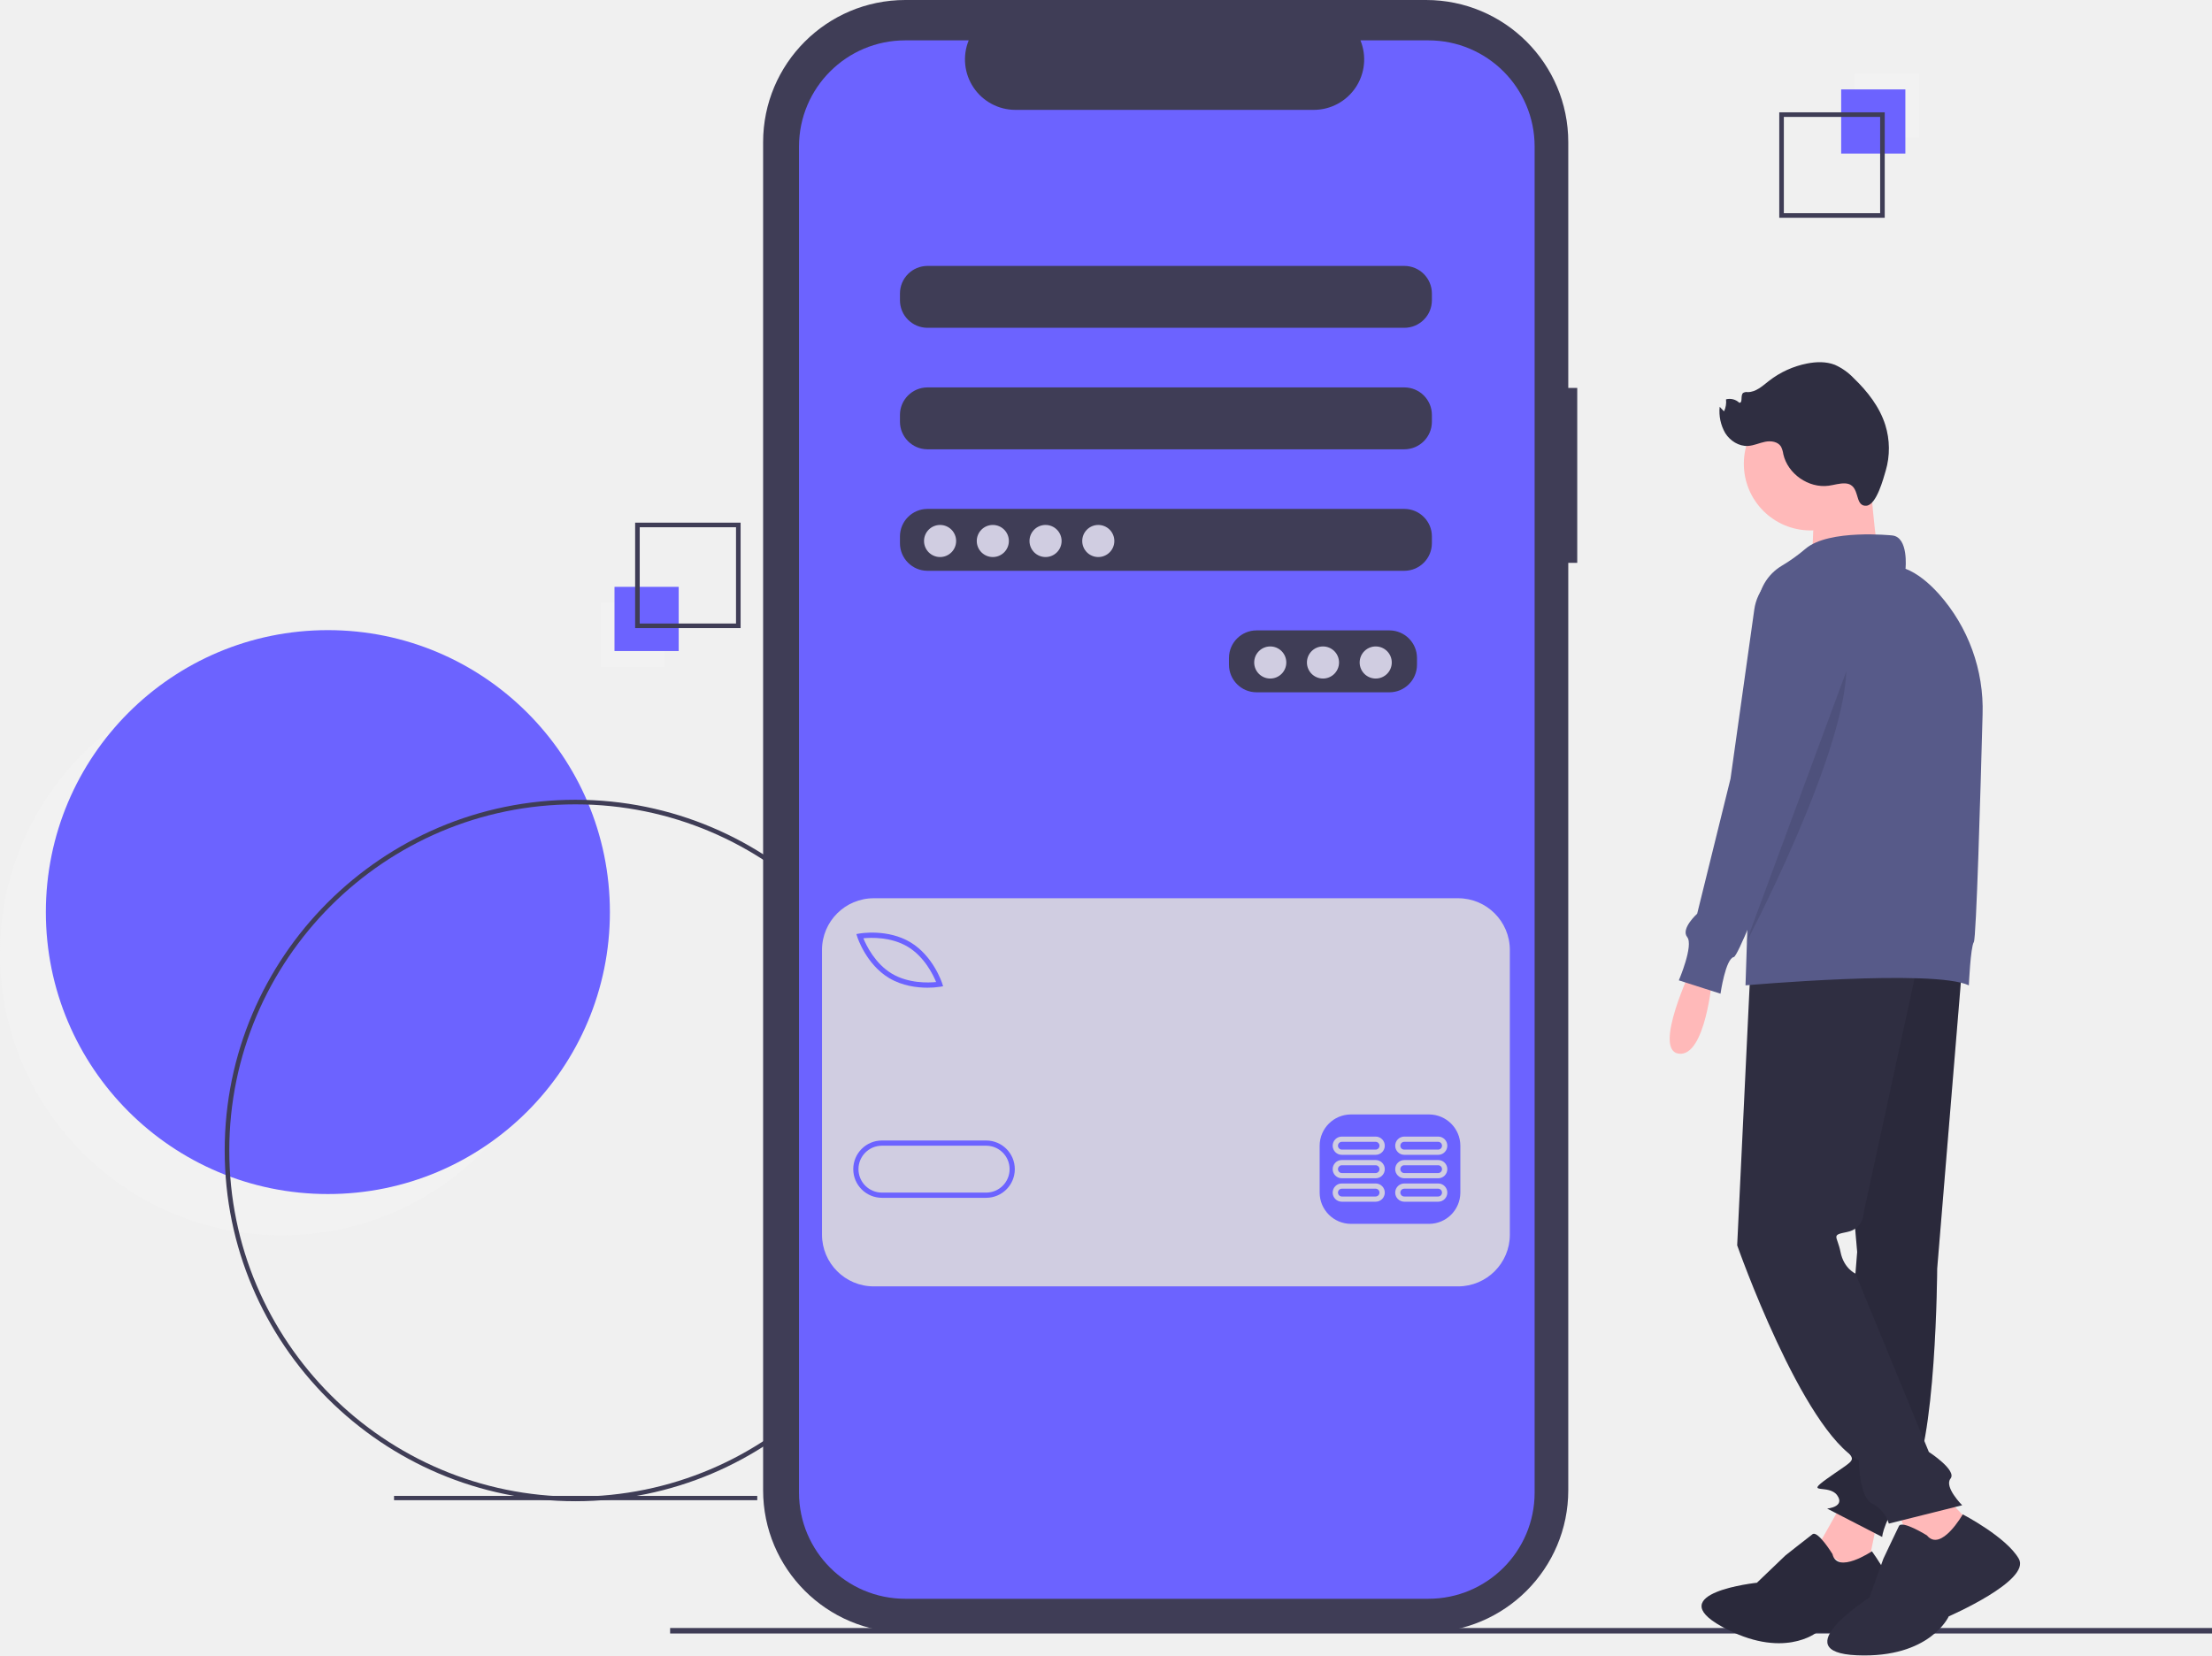
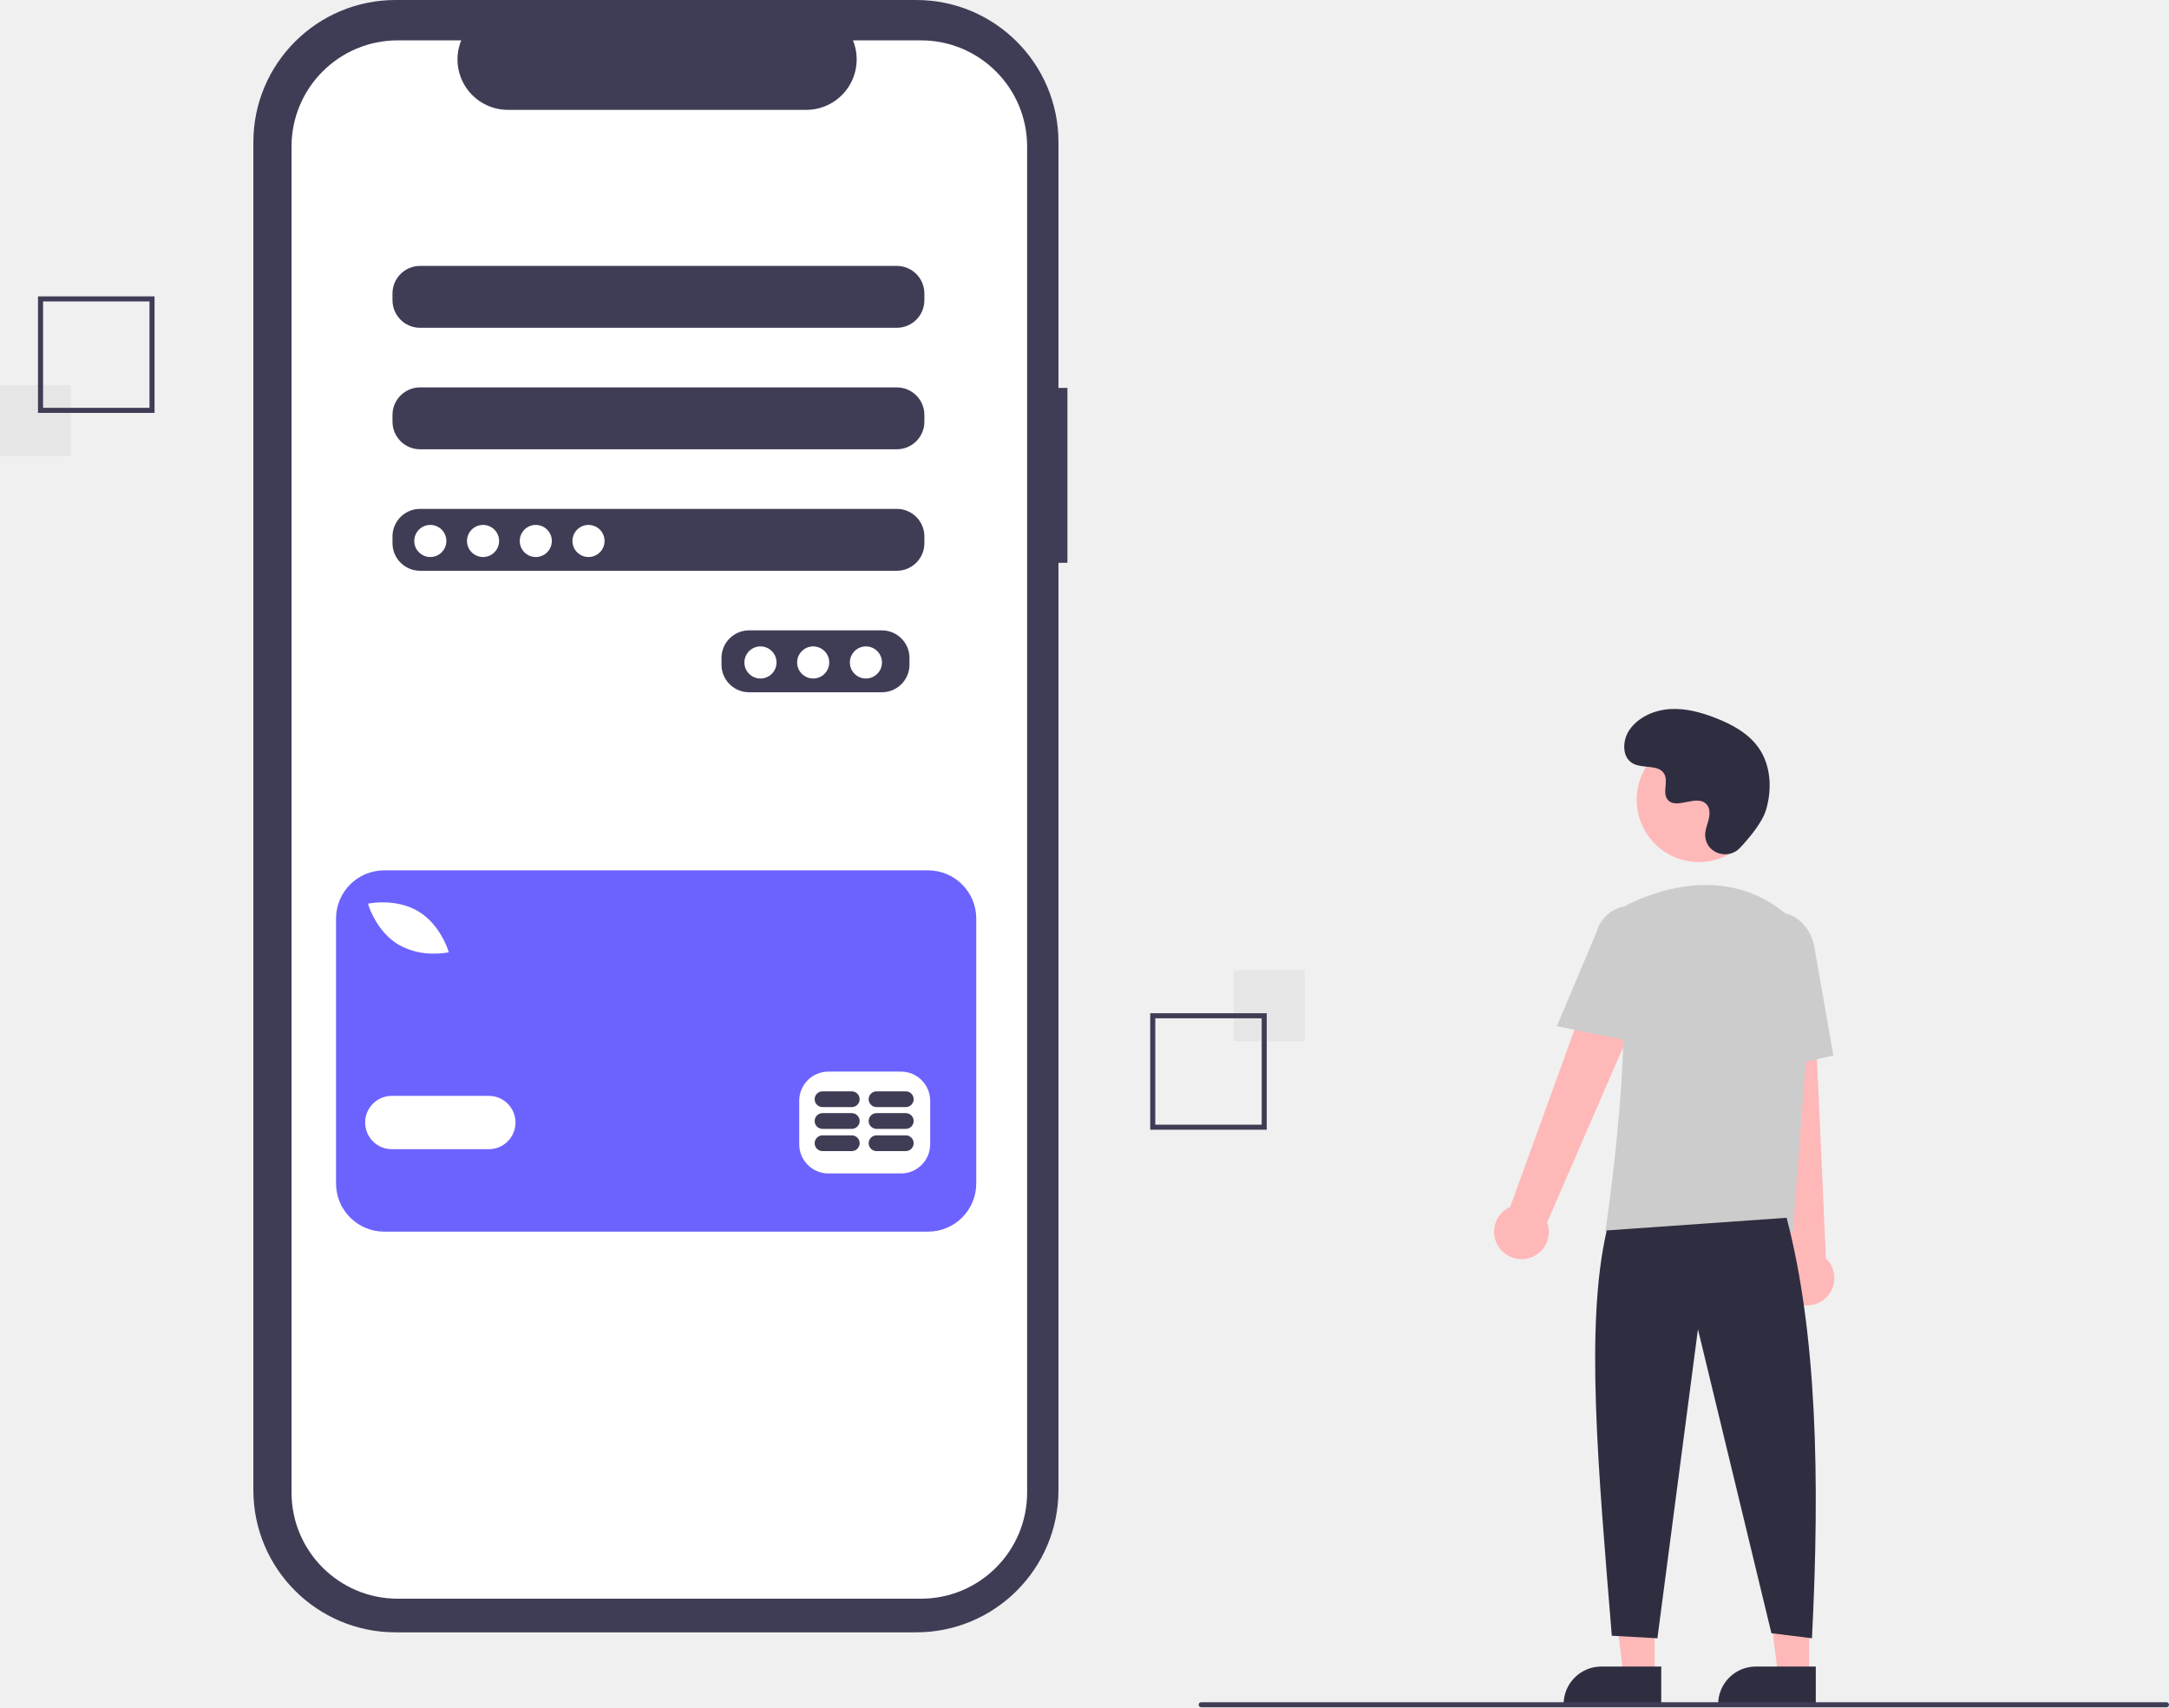
- <svg xmlns="http://www.w3.org/2000/svg" id="a1b88308-023c-4d54-b03f-87bf5b0d0bd6" data-name="Layer 1" width="964.745" height="722.157" viewBox="0 0 964.745 722.157">
-   <circle cx="123" cy="415.883" r="123" fill="#f2f2f2" />
-   <circle cx="143" cy="397.883" r="123" fill="#6c63ff" />
-   <rect x="171.858" y="652.558" width="158.412" height="1.875" fill="#3f3d56" />
-   <path d="M368.627,743.804c-84.364,0-153-68.636-153-153s68.636-153,153-153,153,68.636,153,153S452.992,743.804,368.627,743.804Zm0-304c-83.262,0-151,67.738-151,151s67.738,151,151,151,151-67.738,151-151S451.889,439.804,368.627,439.804Z" transform="translate(-117.6273 -88.92173)" fill="#3f3d56" />
-   <path d="M805.529,258.145H801.617V150.959a62.037,62.037,0,0,0-62.037-62.037H512.49a62.037,62.037,0,0,0-62.037,62.037V738.993a62.037,62.037,0,0,0,62.037,62.037H739.58a62.037,62.037,0,0,0,62.037-62.037V334.443h3.913Z" transform="translate(-117.6273 -88.92173)" fill="#3f3d56" />
-   <rect x="292.268" y="710.187" width="672.477" height="2.397" fill="#3f3d56" />
-   <path d="M740.616,106.529H710.973a22.011,22.011,0,0,1-20.379,30.323H560.498a22.011,22.011,0,0,1-20.379-30.323H512.433a46.328,46.328,0,0,0-46.328,46.328V740.029a46.328,46.328,0,0,0,46.328,46.328H740.616a46.328,46.328,0,0,0,46.328-46.328v-587.172A46.328,46.328,0,0,0,740.616,106.529Zm-4.98,272.393a12.035,12.035,0,0,1-12,12h-58a12.035,12.035,0,0,1-12-12v-3a12.035,12.035,0,0,1,12-12h58a12.035,12.035,0,0,1,12,12Zm6.5-53a12.035,12.035,0,0,1-12,12h-208a12.035,12.035,0,0,1-12-12v-3a12.035,12.035,0,0,1,12-12h208a12.035,12.035,0,0,1,12,12Zm0-53a12.035,12.035,0,0,1-12,12h-208a12.035,12.035,0,0,1-12-12v-3a12.035,12.035,0,0,1,12-12h208a12.035,12.035,0,0,1,12,12Zm0-53a12.035,12.035,0,0,1-12,12h-208a12.035,12.035,0,0,1-12-12v-3a12.035,12.035,0,0,1,12-12h208a12.035,12.035,0,0,1,12,12Z" transform="translate(-117.6273 -88.92173)" fill="#6c63ff" />
-   <circle cx="410.008" cy="236" r="7" fill="#d0cde1" />
-   <circle cx="433.008" cy="236" r="7" fill="#d0cde1" />
-   <circle cx="456.008" cy="236" r="7" fill="#d0cde1" />
-   <circle cx="479.008" cy="236" r="7" fill="#d0cde1" />
-   <circle cx="554.008" cy="289" r="7" fill="#d0cde1" />
-   <circle cx="577.008" cy="289" r="7" fill="#d0cde1" />
-   <circle cx="600.008" cy="289" r="7" fill="#d0cde1" />
-   <path d="M513.552,501.933c-7.273-4.373-16.042-4.039-19.375-3.705,1.27,3.099,5.079,11.005,12.351,15.381,7.29,4.385,16.048,4.041,19.376,3.709C524.635,514.219,520.826,506.31,513.552,501.933Z" transform="translate(-117.6273 -88.92173)" fill="#d0cde1" />
-   <path d="M547.727,588.717H502.272a10.227,10.227,0,0,0,0,20.455h45.455a10.227,10.227,0,0,0,0-20.455Z" transform="translate(-117.6273 -88.92173)" fill="#d0cde1" />
-   <path d="M753.56,480.763H498.711a22.575,22.575,0,0,0-22.575,22.575V627.506a22.575,22.575,0,0,0,22.575,22.575H753.56a22.575,22.575,0,0,0,22.575-22.575V503.338A22.575,22.575,0,0,0,753.56,480.763ZM492.405,496.162c.503-.091,12.437-2.122,22.318,3.824,9.881,5.945,13.677,17.441,13.834,17.927l.4,1.24-1.282.227a34.039,34.039,0,0,1-5.53.406c-4.488,0-10.991-.742-16.789-4.231-9.881-5.944-13.677-17.439-13.833-17.925l-.4-1.24Zm55.321,115.282H502.272a12.5,12.5,0,1,1,0-25h45.455a12.5,12.5,0,0,1,0,25Zm206.818-2.273a13.676,13.676,0,0,1-13.636,13.636H706.817a13.676,13.676,0,0,1-13.636-13.636V588.717a13.676,13.676,0,0,1,13.636-13.636h34.091a13.676,13.676,0,0,1,13.636,13.636Z" transform="translate(-117.6273 -88.92173)" fill="#d0cde1" />
-   <path d="M717.613,605.194H702.84a3.977,3.977,0,0,0,0,7.955h14.773a3.977,3.977,0,0,0,0-7.955Zm0,5.682H702.84a1.705,1.705,0,0,1,0-3.409h14.773a1.705,1.705,0,0,1,0,3.409Z" transform="translate(-117.6273 -88.92173)" fill="#d0cde1" />
-   <path d="M744.886,605.194H730.113a3.977,3.977,0,0,0,0,7.955h14.773a3.977,3.977,0,0,0,0-7.955Zm0,5.682H730.113a1.705,1.705,0,1,1,0-3.409h14.773a1.705,1.705,0,0,1,0,3.409Z" transform="translate(-117.6273 -88.92173)" fill="#d0cde1" />
-   <path d="M717.613,594.967H702.84a3.977,3.977,0,0,0,0,7.955h14.773a3.977,3.977,0,0,0,0-7.955Zm0,5.682H702.84a1.705,1.705,0,0,1,0-3.409h14.773a1.705,1.705,0,0,1,0,3.409Z" transform="translate(-117.6273 -88.92173)" fill="#d0cde1" />
-   <path d="M744.886,594.967H730.113a3.977,3.977,0,0,0,0,7.955h14.773a3.977,3.977,0,0,0,0-7.955Zm0,5.682H730.113a1.705,1.705,0,1,1,0-3.409h14.773a1.705,1.705,0,0,1,0,3.409Z" transform="translate(-117.6273 -88.92173)" fill="#d0cde1" />
-   <path d="M717.613,584.74H702.84a3.977,3.977,0,1,0,0,7.955h14.773a3.977,3.977,0,0,0,0-7.955Zm0,5.682H702.84a1.705,1.705,0,0,1,0-3.409h14.773a1.705,1.705,0,0,1,0,3.409Z" transform="translate(-117.6273 -88.92173)" fill="#d0cde1" />
-   <path d="M744.886,584.74H730.113a3.977,3.977,0,1,0,0,7.955h14.773a3.977,3.977,0,0,0,0-7.955Zm0,5.682H730.113a1.705,1.705,0,1,1,0-3.409h14.773a1.705,1.705,0,0,1,0,3.409Z" transform="translate(-117.6273 -88.92173)" fill="#d0cde1" />
-   <rect x="926.636" y="120.922" width="28" height="28" transform="translate(1763.644 180.9217) rotate(180)" fill="#f2f2f2" />
-   <rect x="920.636" y="127.922" width="28" height="28" transform="translate(1751.644 194.9217) rotate(180)" fill="#6c63ff" />
-   <path d="M893.636,137.922h46v46h-46Zm44,2h-42v42h42Z" transform="translate(-117.6273 -88.92173)" fill="#3f3d56" />
-   <rect x="262.008" y="263" width="28" height="28" fill="#f2f2f2" />
-   <rect x="268.008" y="256" width="28" height="28" fill="#6c63ff" />
-   <path d="M440.636,362.922h-46v-46h46Zm-44-2h42v-42h-42Z" transform="translate(-117.6273 -88.92173)" fill="#3f3d56" />
-   <path d="M855.656,510.77s-17.446,36.346-5.815,37.8,14.538-32.712,14.538-32.712Z" transform="translate(-117.6273 -88.92173)" fill="#ffb9b9" />
-   <polygon points="804.178 654.464 792.548 675.075 813.628 688.266 818.662 663.928 804.178 654.464" fill="#ffb9b9" />
-   <path d="M916.839,766.86s-6.386-10.397-8.696-8.657-11.837,9.282-11.837,9.282L883.896,779.371s-41.927,4.433-15.286,19.123,41.364,2.51,41.364,2.51,37.314,1.94,36.712-8.47-12.636-26.88-12.636-26.88S918.884,775.821,916.839,766.86Z" transform="translate(-117.6273 -88.92173)" fill="#2f2e41" />
-   <path d="M916.839,766.86s-6.386-10.397-8.696-8.657-11.837,9.282-11.837,9.282L883.896,779.371s-41.927,4.433-15.286,19.123,41.364,2.51,41.364,2.51,37.314,1.94,36.712-8.47-12.636-26.88-12.636-26.88S918.884,775.821,916.839,766.86Z" transform="translate(-117.6273 -88.92173)" opacity="0.1" />
-   <path d="M973.417,510.407,962.513,642.343s-.363,78.871-11.994,94.137S938.525,759.378,938.525,759.378l-23.988-12.358s7.996-.727,4.362-5.815-14.538,0-4.362-7.269,12.358-7.507,9.813-10.659a17.57,17.57,0,0,1-3.271-6.787l6.542-81.415L915.263,493.324Z" transform="translate(-117.6273 -88.92173)" fill="#2f2e41" />
-   <path d="M973.417,510.407,962.513,642.343s-.363,78.871-11.994,94.137S938.525,759.378,938.525,759.378l-23.988-12.358s7.996-.727,4.362-5.815-14.538,0-4.362-7.269,12.358-7.507,9.813-10.659a17.57,17.57,0,0,1-3.271-6.787l6.542-81.415L915.263,493.324Z" transform="translate(-117.6273 -88.92173)" opacity="0.1" />
-   <path d="M956.698,759.378" transform="translate(-117.6273 -88.92173)" fill="none" stroke="#3f3d56" stroke-miterlimit="10" />
-   <polygon points="825.986 654.464 836.163 681.36 865.24 670.456 847.067 651.556 825.986 654.464" fill="#ffb9b9" />
-   <path d="M958.052,758.719s-10.865-6.791-12.223-4.074-6.791,14.26-6.791,14.26l-6.112,16.976s-37.348,23.767-5.432,25.125,40.064-16.976,40.064-16.976,35.99-15.618,30.558-25.125-24.446-19.367-24.446-19.367S964.163,766.189,958.052,758.719Z" transform="translate(-117.6273 -88.92173)" fill="#2f2e41" />
-   <path d="M881.098,510.77,875.283,632.166s28.35,80.689,53.065,93.773c0,0,0,15.992,5.815,18.9a14.599,14.599,0,0,1,7.269,8.723l31.985-7.996s-7.996-7.996-5.088-11.631-9.45-11.631-9.45-11.631L926.894,644.524s-5.088-2.181-6.542-9.45-4.362-7.269,2.908-8.723,7.269-8.723,7.269-8.723L954.517,507.135Z" transform="translate(-117.6273 -88.92173)" fill="#2f2e41" />
-   <circle cx="789.64" cy="202.317" r="29.077" fill="#ffb9b9" />
-   <path d="M933.073,293.056s2.181,37.073,5.088,40.708-30.531,2.908-30.531,2.908,2.181-31.258,0-34.165S933.073,293.056,933.073,293.056Z" transform="translate(-117.6273 -88.92173)" fill="#ffb9b9" />
-   <path d="M942.886,322.497s-27.623-2.908-37.8,5.815a74.796,74.796,0,0,1-10.411,7.448,21.353,21.353,0,0,0-10.36,17.679l-5.398,165.327s82.142-7.269,97.408,0c0,0,.727-16.719,2.181-18.9,1.06-1.59,2.892-64.991,3.808-99.237a75.408,75.408,0,0,0-19.086-52.629c-4.406-4.877-9.329-8.965-14.526-10.964C948.702,337.035,950.156,323.224,942.886,322.497Z" transform="translate(-117.6273 -88.92173)" fill="#575a89" />
-   <path d="M898.544,337.035h0a21.472,21.472,0,0,0-15.799,17.777l-10.371,73.815-14.538,58.881s-7.269,6.542-4.362,10.177-3.635,18.9-3.635,18.9l18.173,5.815s2.181-15.265,5.815-15.992c3.194-.639,38.951-96.159,47.57-119.299,1.188-3.191,1.861-5.005,1.861-5.005S921.806,333.401,898.544,337.035Z" transform="translate(-117.6273 -88.92173)" fill="#575a89" />
-   <path d="M922.896,381.741,878.917,500.716S921.442,420.268,922.896,381.741Z" transform="translate(-117.6273 -88.92173)" opacity="0.1" />
-   <path d="M922.458,299.807c-2.459-.147-4.86.684-7.302,1.009-8.737,1.16-17.826-5.18-19.755-13.78a10.573,10.573,0,0,0-1.01-3.292c-1.345-2.195-4.407-2.614-6.931-2.109s-4.917,1.686-7.488,1.821c-3.969.208-7.78-2.235-9.896-5.601a18.993,18.993,0,0,1-2.429-11.471l1.903,1.997a9.665,9.665,0,0,0,.862-5.253,6.096,6.096,0,0,1,5.774,1.477c1.678.179.412-3.112,1.658-4.25a2.884,2.884,0,0,1,2.029-.38c3.57.034,6.457-2.696,9.27-4.894a39.393,39.393,0,0,1,16.638-7.589c4.031-.786,8.317-.913,12.14.588a25.931,25.931,0,0,1,8.198,5.815c5.985,5.755,11.284,12.516,13.774,20.437a34.404,34.404,0,0,1,.165,19.949c-1.003,3.386-4.027,14.982-8.453,15.253C926.041,309.876,929.38,300.22,922.458,299.807Z" transform="translate(-117.6273 -88.92173)" fill="#2f2e41" />
+ <svg xmlns="http://www.w3.org/2000/svg" id="b971039f-e28c-4163-8848-8871ac265cf4" data-name="Layer 1" width="856.122" height="674" viewBox="0 0 856.122 674">
+   <path d="M593.264,266.136h-3.541V169.139A56.139,56.139,0,0,0,533.584,113H328.083a56.139,56.139,0,0,0-56.139,56.139v532.132a56.139,56.139,0,0,0,56.139,56.139h205.501a56.139,56.139,0,0,0,56.139-56.139V335.18h3.541Z" transform="translate(-171.939 -113)" fill="#3f3d56" />
+   <path d="M535.426,128.933H508.601A19.918,19.918,0,0,1,490.16,156.374H372.431a19.918,19.918,0,0,1-18.441-27.441H328.935a41.924,41.924,0,0,0-41.924,41.924V702.209a41.924,41.924,0,0,0,41.924,41.924H535.426a41.924,41.924,0,0,0,41.924-41.924V170.857a41.924,41.924,0,0,0-41.924-41.924Zm-4.507,246.497a10.891,10.891,0,0,1-10.859,10.859H467.574a10.891,10.891,0,0,1-10.859-10.859v-2.715a10.891,10.891,0,0,1,10.859-10.859h52.486a10.891,10.891,0,0,1,10.859,10.859Zm5.882-47.961a10.891,10.891,0,0,1-10.859,10.859H337.716a10.891,10.891,0,0,1-10.859-10.859v-2.715a10.891,10.891,0,0,1,10.859-10.859H525.942a10.891,10.891,0,0,1,10.859,10.859Zm0-47.961a10.891,10.891,0,0,1-10.859,10.859H337.716a10.891,10.891,0,0,1-10.859-10.859v-2.715a10.891,10.891,0,0,1,10.859-10.859H525.942a10.891,10.891,0,0,1,10.859,10.859Zm0-47.961a10.891,10.891,0,0,1-10.859,10.859H337.716a10.891,10.891,0,0,1-10.859-10.859v-2.715a10.891,10.891,0,0,1,10.859-10.859H525.942a10.891,10.891,0,0,1,10.859,10.859Z" transform="translate(-171.939 -113)" fill="#fff" />
+   <circle cx="169.849" cy="213.564" r="6.335" fill="#fff" />
+   <circle cx="190.663" cy="213.564" r="6.335" fill="#fff" />
+   <circle cx="211.476" cy="213.564" r="6.335" fill="#fff" />
+   <circle cx="232.29" cy="213.564" r="6.335" fill="#fff" />
+   <circle cx="300.16" cy="261.526" r="6.335" fill="#fff" />
+   <circle cx="320.973" cy="261.526" r="6.335" fill="#fff" />
+   <circle cx="341.787" cy="261.526" r="6.335" fill="#fff" />
+   <path d="M538.258,456.601H323.591a19.016,19.016,0,0,0-19.016,19.016v104.59a19.016,19.016,0,0,0,19.016,19.016H538.258a19.016,19.016,0,0,0,19.016-19.016V475.617a19.016,19.016,0,0,0-19.016-19.016Zm-219.978,12.972c.424-.077,10.476-1.787,18.799,3.221,8.323,5.007,11.521,14.691,11.653,15.1l.336,1.044-1.08.192a28.669,28.669,0,0,1-4.658.342,27.738,27.738,0,0,1-14.141-3.564c-8.323-5.007-11.52-14.69-11.652-15.099l-.337-1.044Zm46.599,97.105H326.591a10.529,10.529,0,0,1,0-21.058h38.288a10.529,10.529,0,0,1,0,21.058Zm174.209-1.914A11.52,11.52,0,0,1,527.6,576.25H498.885a11.52,11.52,0,0,1-11.486-11.486V547.534A11.52,11.52,0,0,1,498.885,536.048h28.716a11.52,11.52,0,0,1,11.486,11.486Z" transform="translate(-171.939 -113)" fill="#6c63ff" />
+   <path d="M508.143,561.213H496.598a3.108,3.108,0,0,0,0,6.217h11.546a3.108,3.108,0,0,0,0-6.217Z" transform="translate(-171.939 -113)" fill="#3f3d56" />
+   <path d="M529.459,561.213H517.913a3.108,3.108,0,0,0,0,6.217H529.459a3.108,3.108,0,0,0,0-6.217Z" transform="translate(-171.939 -113)" fill="#3f3d56" />
+   <path d="M508.142,552.438H496.596a3.108,3.108,0,0,0,0,6.217h11.546a3.108,3.108,0,0,0,0-6.217Z" transform="translate(-171.939 -113)" fill="#3f3d56" />
+   <path d="M529.457,552.438H517.911a3.108,3.108,0,0,0,0,6.217h11.546a3.108,3.108,0,0,0,0-6.217Z" transform="translate(-171.939 -113)" fill="#3f3d56" />
+   <path d="M508.142,543.841H496.596a3.108,3.108,0,0,0,0,6.217h11.546a3.108,3.108,0,0,0,0-6.217Z" transform="translate(-171.939 -113)" fill="#3f3d56" />
+   <path d="M529.457,543.841H517.911a3.108,3.108,0,0,0,0,6.217h11.546a3.108,3.108,0,0,0,0-6.217Z" transform="translate(-171.939 -113)" fill="#3f3d56" />
+   <rect x="487" y="383" width="28" height="28" fill="#e6e6e6" />
+   <path d="M625.939,513h46v46h-46Zm44,2h-42v42h42Z" transform="translate(-171.939 -113)" fill="#3f3d56" />
+   <rect y="152" width="28" height="28" fill="#e6e6e6" />
+   <path d="M232.939,276h-46V230h46Zm-44-2h42V232h-42Z" transform="translate(-171.939 -113)" fill="#3f3d56" />
+   <polygon points="653.077 661.417 640.817 661.417 634.985 614.129 653.079 614.129 653.077 661.417" fill="#ffb8b8" />
+   <path d="M632.06,657.914H655.704a0,0,0,0,1,0,0v14.887a0,0,0,0,1,0,0H617.173a0,0,0,0,1,0,0v0A14.887,14.887,0,0,1,632.06,657.914Z" fill="#2f2e41" />
+   <polygon points="714.077 661.417 701.817 661.417 695.985 614.129 714.079 614.129 714.077 661.417" fill="#ffb8b8" />
+   <path d="M693.06,657.914H716.704a0,0,0,0,1,0,0v14.887a0,0,0,0,1,0,0H678.173a0,0,0,0,1,0,0v0A14.887,14.887,0,0,1,693.06,657.914Z" fill="#2f2e41" />
+   <path d="M763.515,605.303a10.743,10.743,0,0,1,4.511-15.843l41.676-114.867,20.507,11.191L782.624,595.556a10.801,10.801,0,0,1-19.109,9.748Z" transform="translate(-171.939 -113)" fill="#ffb8b8" />
+   <path d="M879.754,626.887a10.743,10.743,0,0,1-2.893-16.217L863.95,489.161l23.338,1.066L892.653,609.748a10.801,10.801,0,0,1-12.9,17.139Z" transform="translate(-171.939 -113)" fill="#ffb8b8" />
+   <circle cx="670.584" cy="315.756" r="24.561" fill="#ffb8b8" />
+   <path d="M879.597,599.252H805.55l.089-.576c.133-.861,13.197-86.439,3.562-114.436a11.813,11.813,0,0,1,6.069-14.583h0c13.772-6.485,40.208-14.471,62.52,4.909a28.234,28.234,0,0,1,9.459,23.396Z" transform="translate(-171.939 -113)" fill="#ccc" />
+   <path d="M819.772,524.884l-33.337-6.763,15.626-37.03a13.997,13.997,0,0,1,27.106,6.998Z" transform="translate(-171.939 -113)" fill="#ccc" />
+   <path d="M862.468,537.442l-2.004-45.941c-1.52-8.636,3.424-16.8,11.027-18.135,7.605-1.33,15.032,4.66,16.558,13.36l7.533,42.928Z" transform="translate(-171.939 -113)" fill="#ccc" />
+   <path d="M877.133,593.752c11.915,45.377,13.214,103.069,10,166l-16-2-29-120-16,122-18-1c-5.377-66.03-10.613-122.715-2-160Z" transform="translate(-171.939 -113)" fill="#2f2e41" />
+   <path d="M858.706,447.738c-4.582,4.881-13.091,2.261-13.688-4.407a8.055,8.055,0,0,1,.01-1.556c.308-2.954,2.015-5.635,1.606-8.754a4.59,4.59,0,0,0-.84-2.149c-3.651-4.889-12.222,2.187-15.668-2.239-2.113-2.714.371-6.987-1.251-10.021-2.14-4.004-8.479-2.029-12.454-4.221-4.423-2.439-4.158-9.225-1.247-13.353,3.551-5.034,9.776-7.72,15.923-8.107s12.253,1.275,17.992,3.511c6.521,2.541,12.988,6.054,17.001,11.788,4.88,6.973,5.35,16.348,2.909,24.502C867.515,437.693,862.448,443.752,858.706,447.738Z" transform="translate(-171.939 -113)" fill="#2f2e41" />
+   <path d="M1027.061,787h-381a1,1,0,0,1,0-2h381a1,1,0,0,1,0,2Z" transform="translate(-171.939 -113)" fill="#3f3d56" />
</svg>
